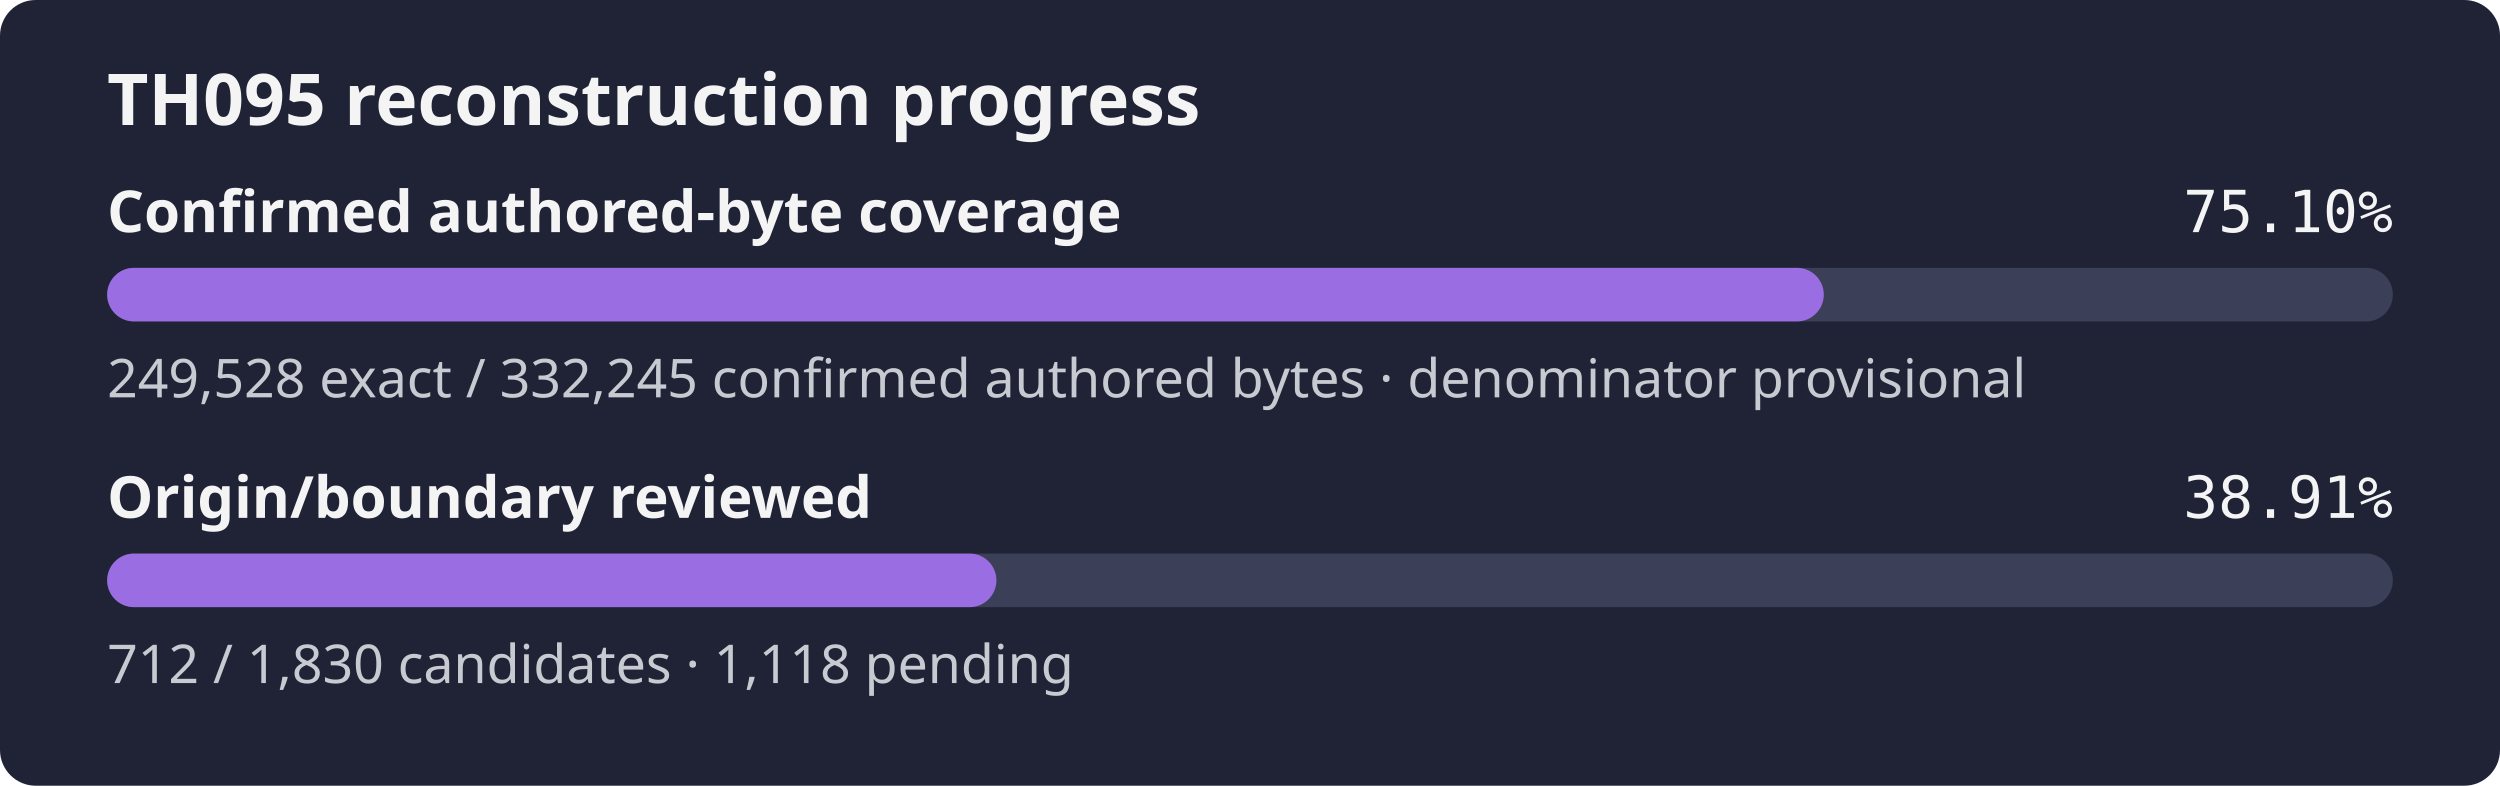
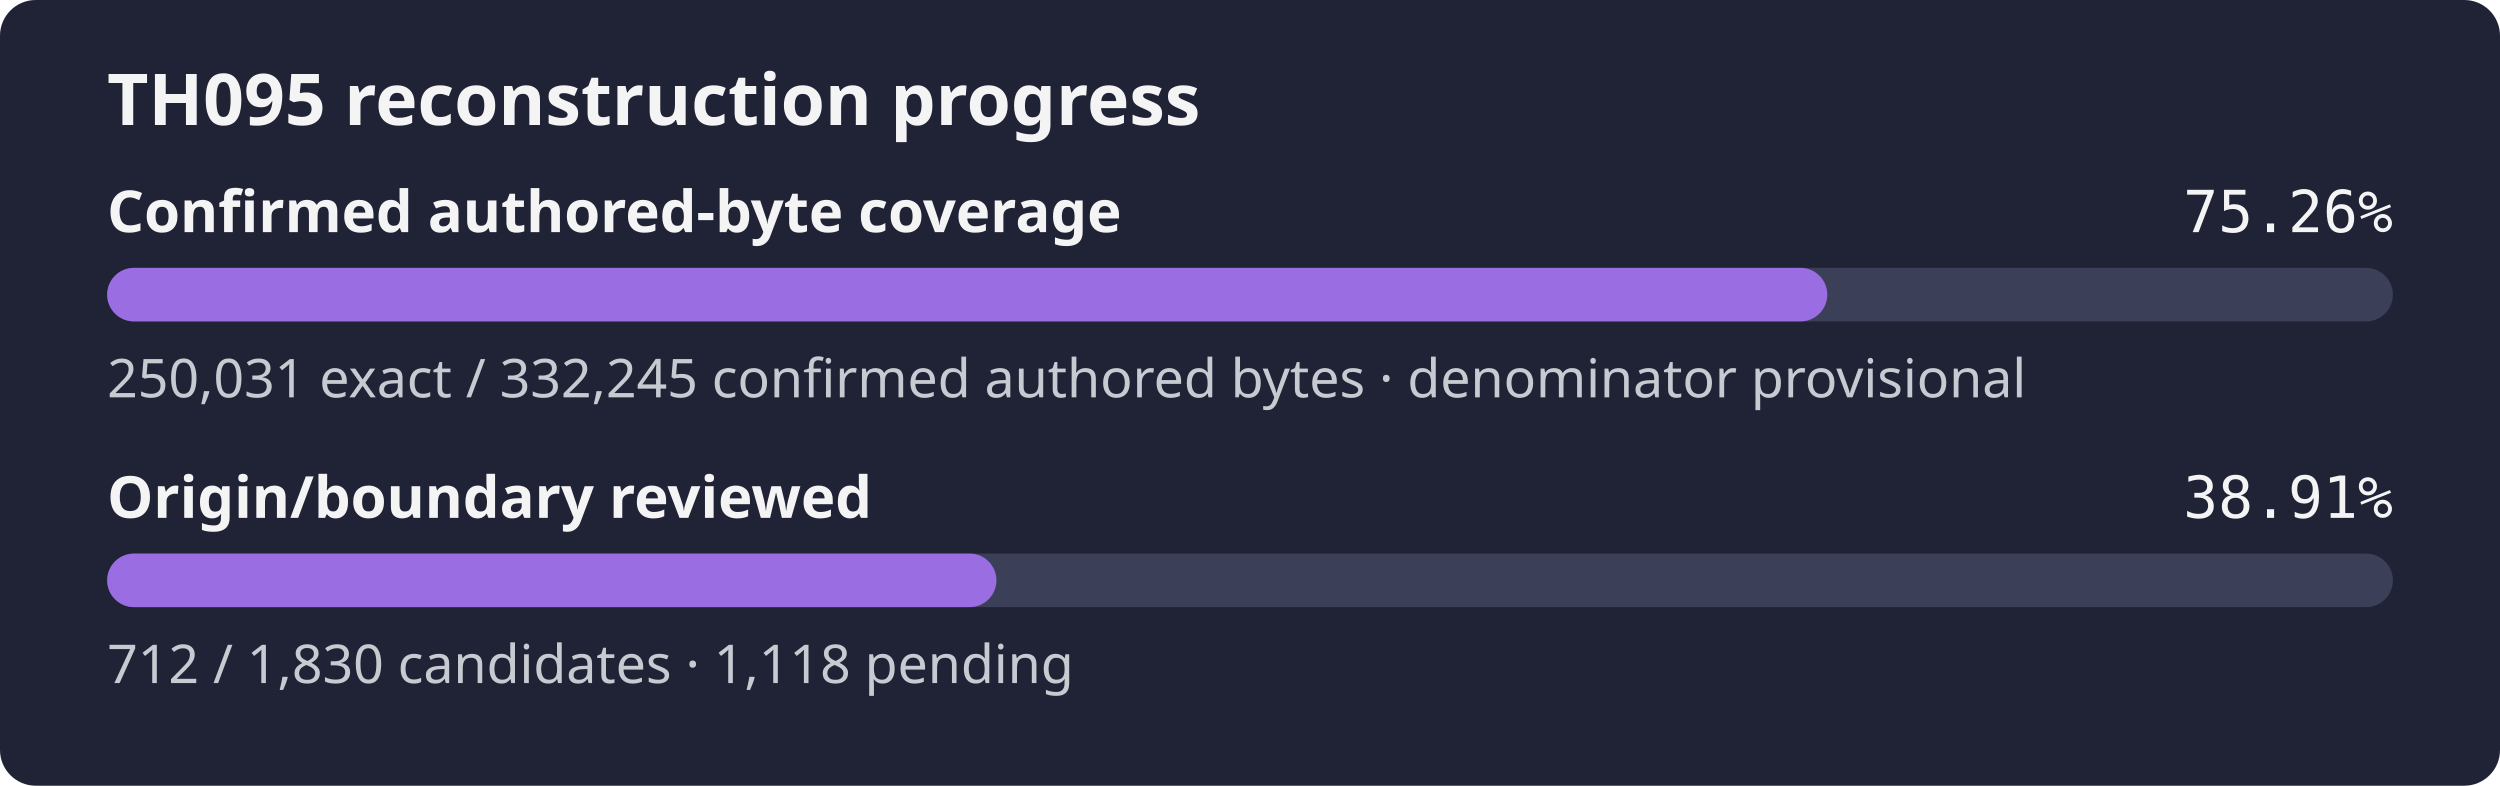
- <svg xmlns="http://www.w3.org/2000/svg" width="560" height="176" role="img" aria-label="TH095 reconstruction progress: 75.10% of the confirmed authored-byte set is exact, origin review 38.91%">
+ <svg xmlns="http://www.w3.org/2000/svg" width="560" height="176" role="img" aria-label="TH095 reconstruction progress: 75.26% of the confirmed authored-byte set is exact, origin review 38.91%">
  <rect width="560" height="176" rx="8" fill="#1f2335" />
  <text x="24" y="28" fill="#f4f4f5" font-family="sans-serif" font-size="16" font-weight="600">TH095 reconstruction progress</text>
  <text x="24" y="52" fill="#f4f4f5" font-family="sans-serif" font-size="13" font-weight="600">Confirmed authored-byte coverage</text>
-   <text x="536" y="52" fill="#f4f4f5" text-anchor="end" font-family="monospace" font-size="13">75.10%</text>
+   <text x="536" y="52" fill="#f4f4f5" text-anchor="end" font-family="monospace" font-size="13">75.26%</text>
  <rect x="24" y="60" width="512" height="12" rx="6" fill="#3b4058" />
-   <rect x="24" y="60" width="384.53" height="12" rx="6" fill="#9b6de3" />
-   <text x="24" y="89" fill="#c8cad2" font-family="sans-serif" font-size="12">249,528 exact / 332,245 confirmed authored bytes · denominator provisional</text>
+   <rect x="24" y="60" width="385.31" height="12" rx="6" fill="#9b6de3" />
+   <text x="24" y="89" fill="#c8cad2" font-family="sans-serif" font-size="12">250,031 exact / 332,245 confirmed authored bytes · denominator provisional</text>
  <text x="24" y="116" fill="#f4f4f5" font-family="sans-serif" font-size="13" font-weight="600">Origin/boundary reviewed</text>
  <text x="536" y="116" fill="#f4f4f5" text-anchor="end" font-family="monospace" font-size="13">38.91%</text>
  <rect x="24" y="124" width="512" height="12" rx="6" fill="#3b4058" />
  <rect x="24" y="124" width="199.20" height="12" rx="6" fill="#9b6de3" />
  <text x="24" y="153" fill="#c8cad2" font-family="sans-serif" font-size="12">712 / 1,830 candidates · 1,118 pending</text>
</svg>
